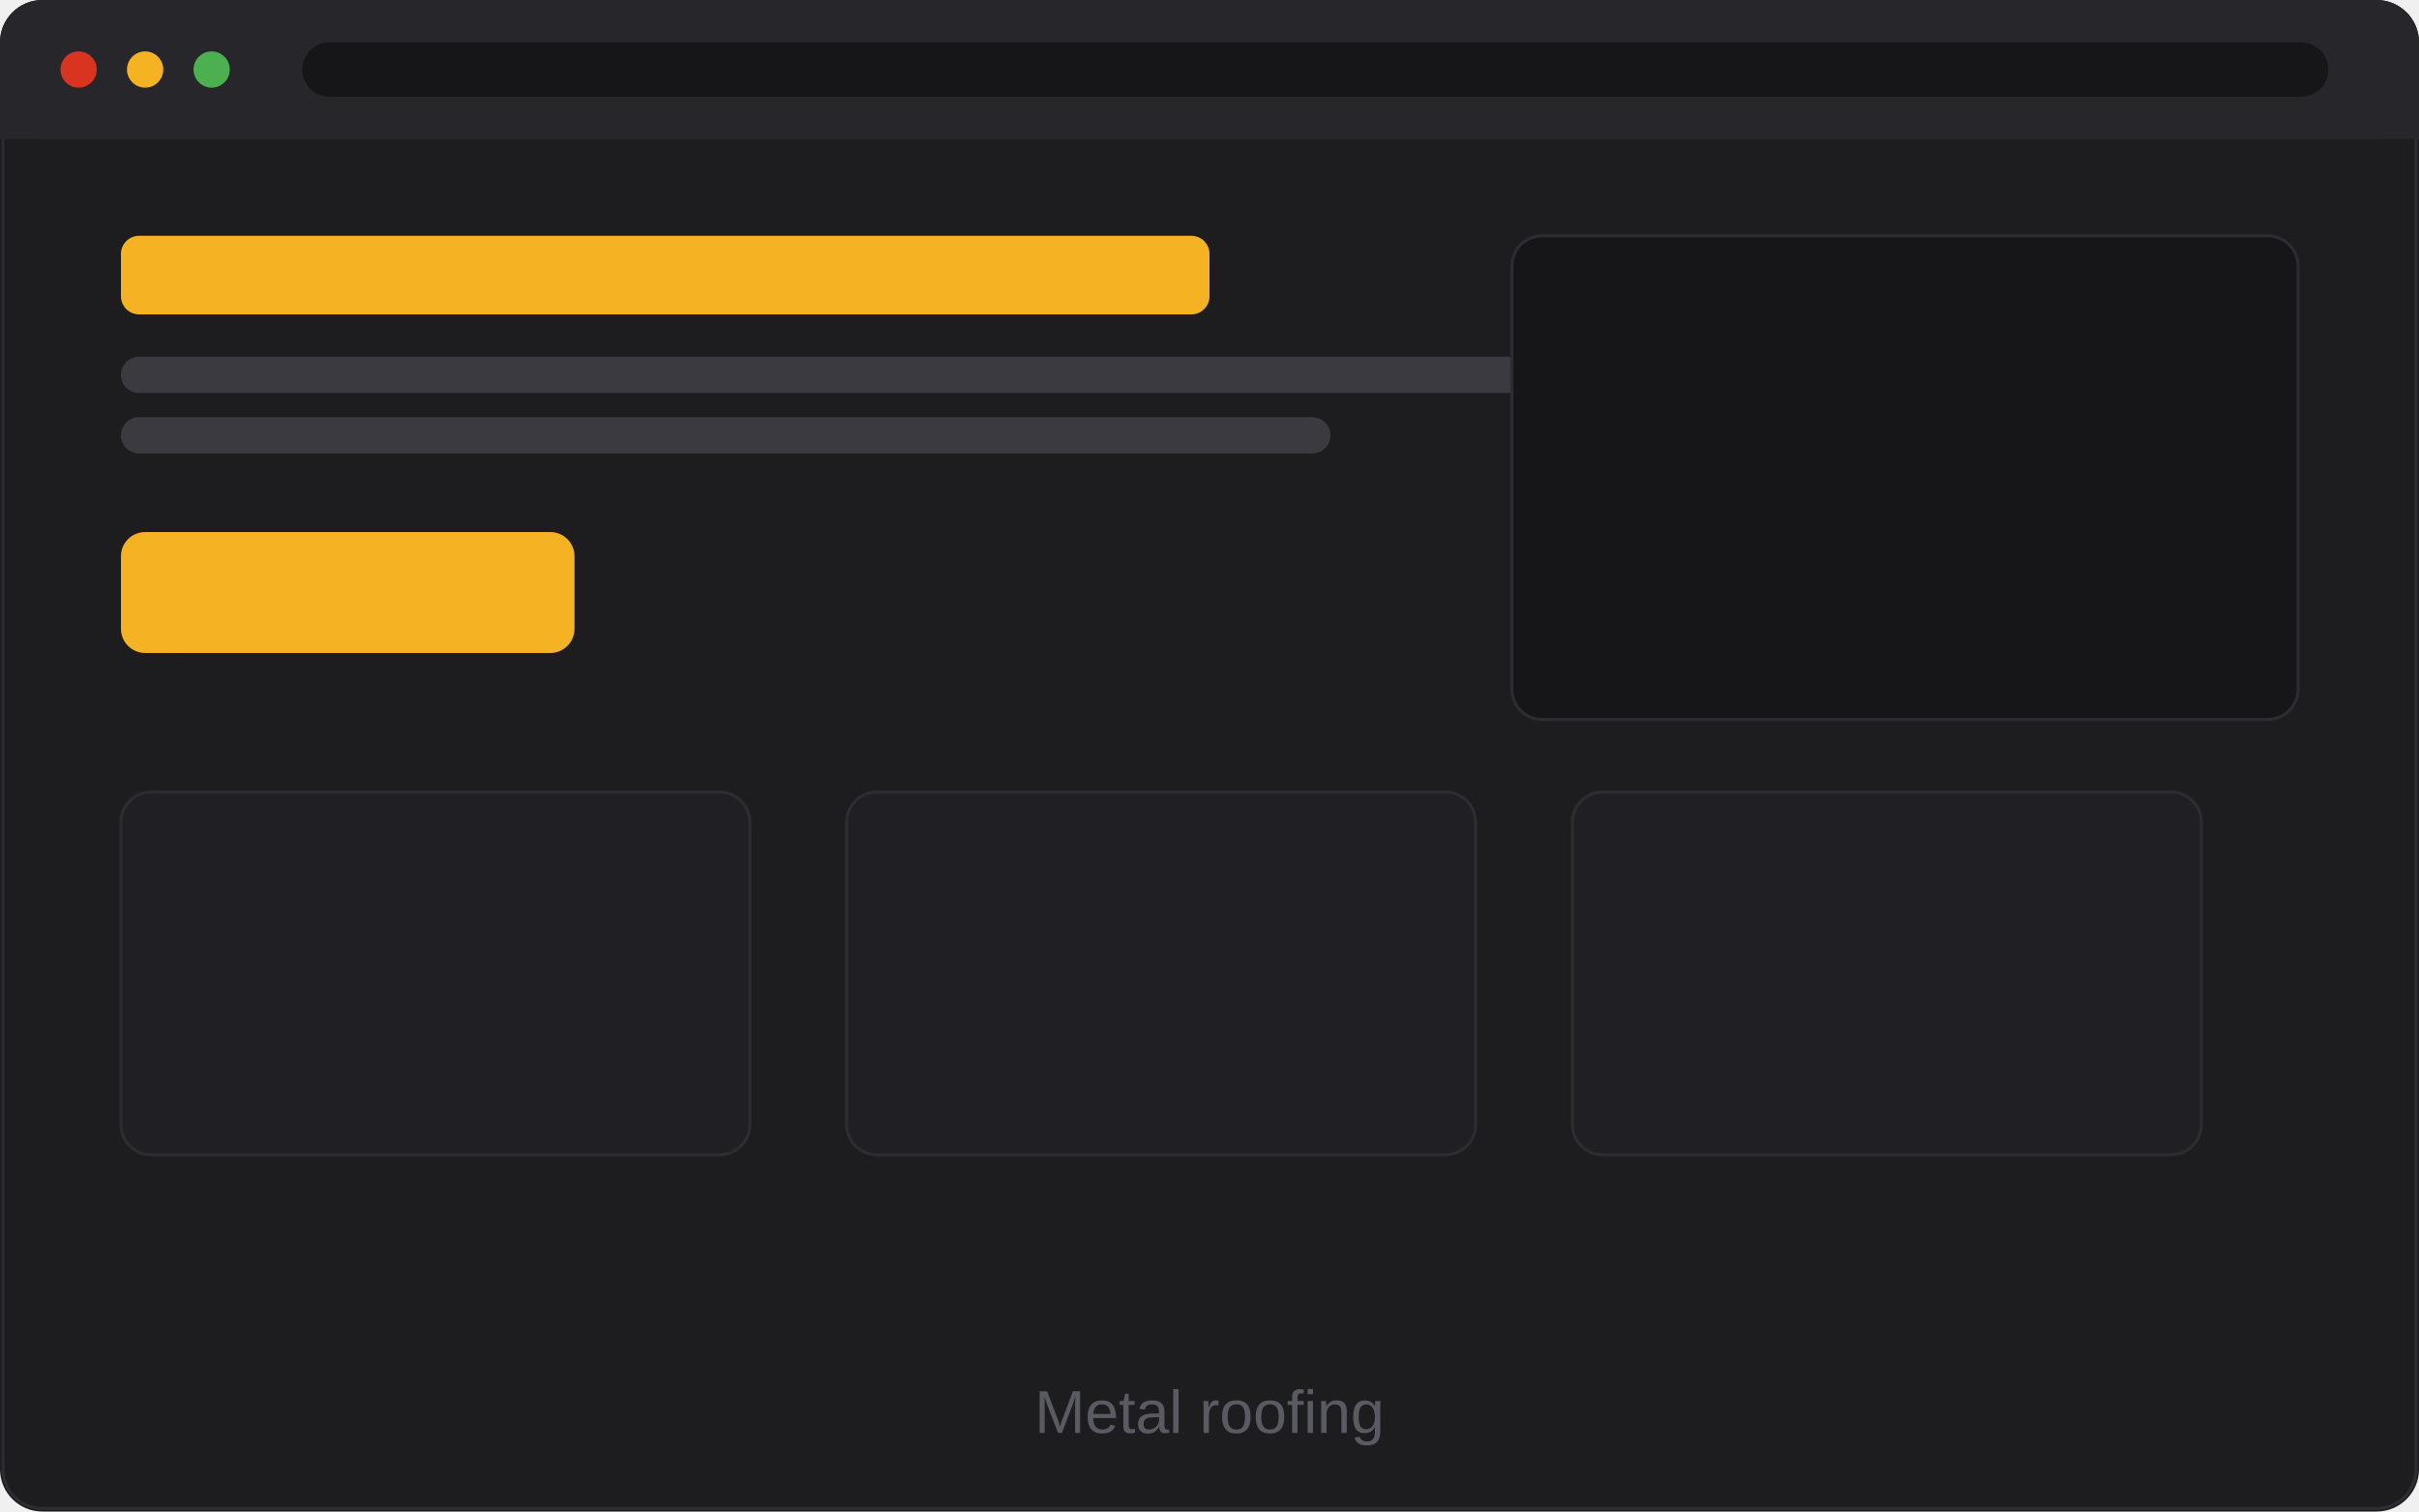
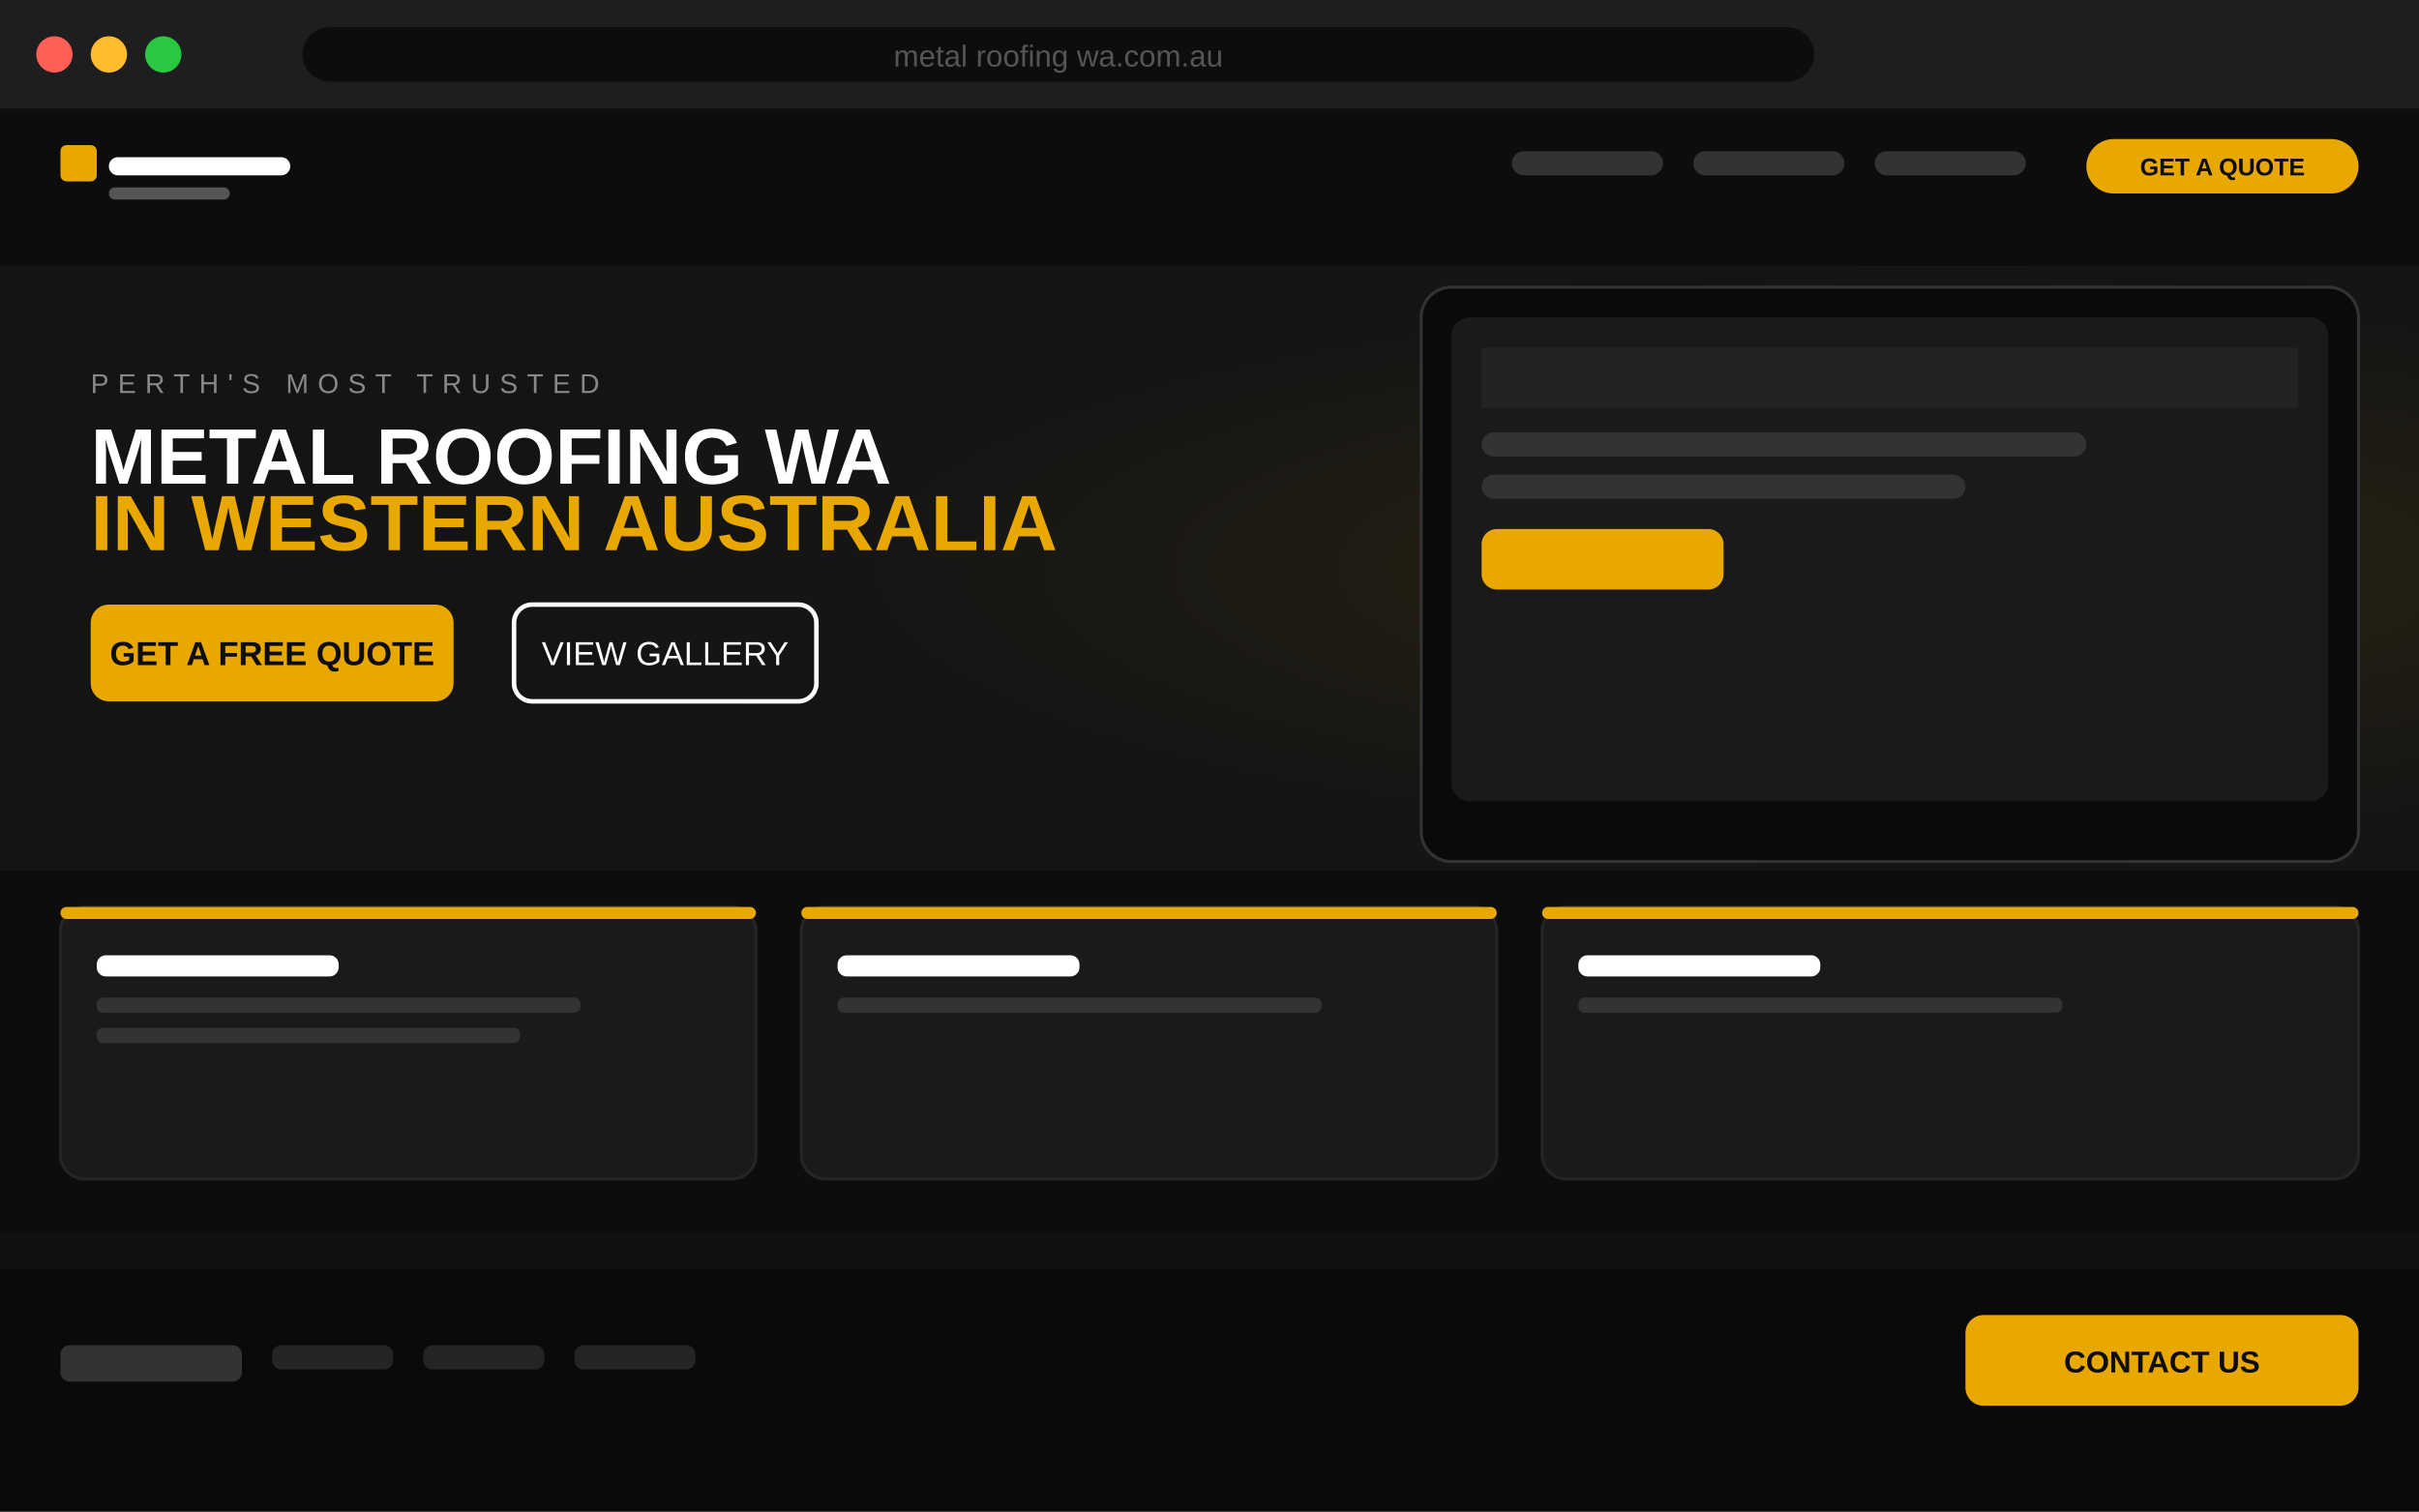
- <svg xmlns="http://www.w3.org/2000/svg" viewBox="0 0 800 500" role="img">
-   <rect width="800" height="500" rx="14" fill="#1d1d20" />
-   <rect x="1" y="1" width="798" height="498" rx="13" fill="none" stroke="#2c2c31" />
-   <rect x="0" y="0" width="800" height="46" rx="14" fill="#26262b" />
-   <rect x="0" y="32" width="800" height="14" fill="#26262b" />
-   <circle cx="26" cy="23" r="6" fill="#d8341f" />
-   <circle cx="48" cy="23" r="6" fill="#f5b324" />
-   <circle cx="70" cy="23" r="6" fill="#4caf50" />
-   <rect x="100" y="14" width="670" height="18" rx="9" fill="#161619" />
-   <rect x="40" y="78" width="360" height="26" rx="6" fill="#f5b324" />
-   <rect x="40" y="118" width="496" height="12" rx="6" fill="#3a3a40" />
-   <rect x="40" y="138" width="400" height="12" rx="6" fill="#3a3a40" />
-   <rect x="40" y="176" width="150" height="40" rx="8" fill="#f5b324" />
-   <rect x="500" y="78" width="260" height="160" rx="10" fill="#161619" stroke="#2c2c31" />
-   <rect x="40" y="262" width="208" height="120" rx="10" fill="#202024" stroke="#2c2c31" />
-   <rect x="280" y="262" width="208" height="120" rx="10" fill="#202024" stroke="#2c2c31" />
-   <rect x="520" y="262" width="208" height="120" rx="10" fill="#202024" stroke="#2c2c31" />
-   <text x="400" y="474" text-anchor="middle" fill="#5a5a62" font-family="Arial, sans-serif" font-size="20">Metal roofing</text>
+ <svg xmlns="http://www.w3.org/2000/svg" viewBox="0 0 800 500">
+   <rect width="800" height="500" fill="#111111" />
+   <rect width="800" height="36" fill="#1e1e1e" />
+   <circle cx="18" cy="18" r="6" fill="#ff5f57" />
+   <circle cx="36" cy="18" r="6" fill="#febc2e" />
+   <circle cx="54" cy="18" r="6" fill="#28c840" />
+   <rect x="100" y="9" width="500" height="18" rx="9" fill="#0d0d0d" />
+   <text x="350" y="22" text-anchor="middle" fill="#555" font-family="Arial" font-size="10">metal roofing wa.com.au</text>
+   <rect x="0" y="36" width="800" height="52" fill="#0d0d0d" />
+   <rect x="20" y="48" width="12" height="12" rx="2" fill="#E8A800" />
+   <rect x="36" y="52" width="60" height="6" rx="3" fill="#fff" />
+   <rect x="36" y="62" width="40" height="4" rx="2" fill="#555" />
+   <rect x="500" y="50" width="50" height="8" rx="4" fill="#333" />
+   <rect x="560" y="50" width="50" height="8" rx="4" fill="#333" />
+   <rect x="620" y="50" width="50" height="8" rx="4" fill="#333" />
+   <rect x="690" y="46" width="90" height="18" rx="9" fill="#E8A800" />
+   <text x="735" y="58" text-anchor="middle" fill="#0d0d0d" font-family="Arial Black,Arial" font-size="8" font-weight="bold">GET A QUOTE</text>
+   <rect x="0" y="88" width="800" height="200" fill="#141414" />
+   <rect x="0" y="88" width="800" height="200" fill="url(#hg3)" />
+   <defs>
+     <radialGradient id="hg3" cx="80%" cy="50%" r="60%">
+       <stop offset="0" stop-color="#E8A800" stop-opacity="0.15" />
+       <stop offset="1" stop-color="#141414" stop-opacity="0" />
+     </radialGradient>
+   </defs>
+   <text x="30" y="130" fill="#888" font-family="Arial" font-size="9" letter-spacing="3">PERTH'S MOST TRUSTED</text>
+   <text x="30" y="160" fill="#fff" font-family="Arial Black,Arial" font-size="26" font-weight="900">METAL ROOFING WA</text>
+   <text x="30" y="182" fill="#E8A800" font-family="Arial Black,Arial" font-size="26" font-weight="900">IN WESTERN AUSTRALIA</text>
+   <rect x="30" y="200" width="120" height="32" rx="6" fill="#E8A800" />
+   <text x="90" y="220" text-anchor="middle" fill="#0d0d0d" font-family="Arial" font-size="11" font-weight="bold">GET A FREE QUOTE</text>
+   <rect x="170" y="200" width="100" height="32" rx="6" fill="none" stroke="#fff" stroke-width="1.5" />
+   <text x="220" y="220" text-anchor="middle" fill="#fff" font-family="Arial" font-size="11">VIEW GALLERY</text>
+   <rect x="470" y="95" width="310" height="190" rx="10" fill="#0a0a0a" stroke="#333" stroke-width="1" />
+   <rect x="480" y="105" width="290" height="160" rx="6" fill="#1a1a1a" />
+   <rect x="490" y="115" width="270" height="20" fill="#232323" />
+   <rect x="490" y="143" width="200" height="8" rx="4" fill="#333" />
+   <rect x="490" y="157" width="160" height="8" rx="4" fill="#333" />
+   <rect x="490" y="175" width="80" height="20" rx="5" fill="#E8A800" />
+   <rect x="0" y="288" width="800" height="120" fill="#0d0d0d" />
+   <rect x="20" y="300" width="230" height="90" rx="8" fill="#1a1a1a" stroke="#252525" stroke-width="1" />
+   <rect x="20" y="300" width="230" height="4" rx="2" fill="#E8A800" />
+   <rect x="32" y="316" width="80" height="7" rx="3" fill="#fff" />
+   <rect x="32" y="330" width="160" height="5" rx="2" fill="#333" />
+   <rect x="32" y="340" width="140" height="5" rx="2" fill="#333" />
+   <rect x="265" y="300" width="230" height="90" rx="8" fill="#1a1a1a" stroke="#252525" stroke-width="1" />
+   <rect x="265" y="300" width="230" height="4" rx="2" fill="#E8A800" />
+   <rect x="277" y="316" width="80" height="7" rx="3" fill="#fff" />
+   <rect x="277" y="330" width="160" height="5" rx="2" fill="#333" />
+   <rect x="510" y="300" width="270" height="90" rx="8" fill="#1a1a1a" stroke="#252525" stroke-width="1" />
+   <rect x="510" y="300" width="270" height="4" rx="2" fill="#E8A800" />
+   <rect x="522" y="316" width="80" height="7" rx="3" fill="#fff" />
+   <rect x="522" y="330" width="160" height="5" rx="2" fill="#333" />
+   <rect x="0" y="420" width="800" height="80" fill="#0a0a0a" />
+   <rect x="20" y="445" width="60" height="12" rx="3" fill="#333" />
+   <rect x="90" y="445" width="40" height="8" rx="3" fill="#252525" />
+   <rect x="140" y="445" width="40" height="8" rx="3" fill="#252525" />
+   <rect x="190" y="445" width="40" height="8" rx="3" fill="#252525" />
+   <rect x="650" y="435" width="130" height="30" rx="6" fill="#E8A800" />
+   <text x="715" y="454" text-anchor="middle" fill="#0d0d0d" font-family="Arial" font-size="10" font-weight="bold">CONTACT US</text>
</svg>
